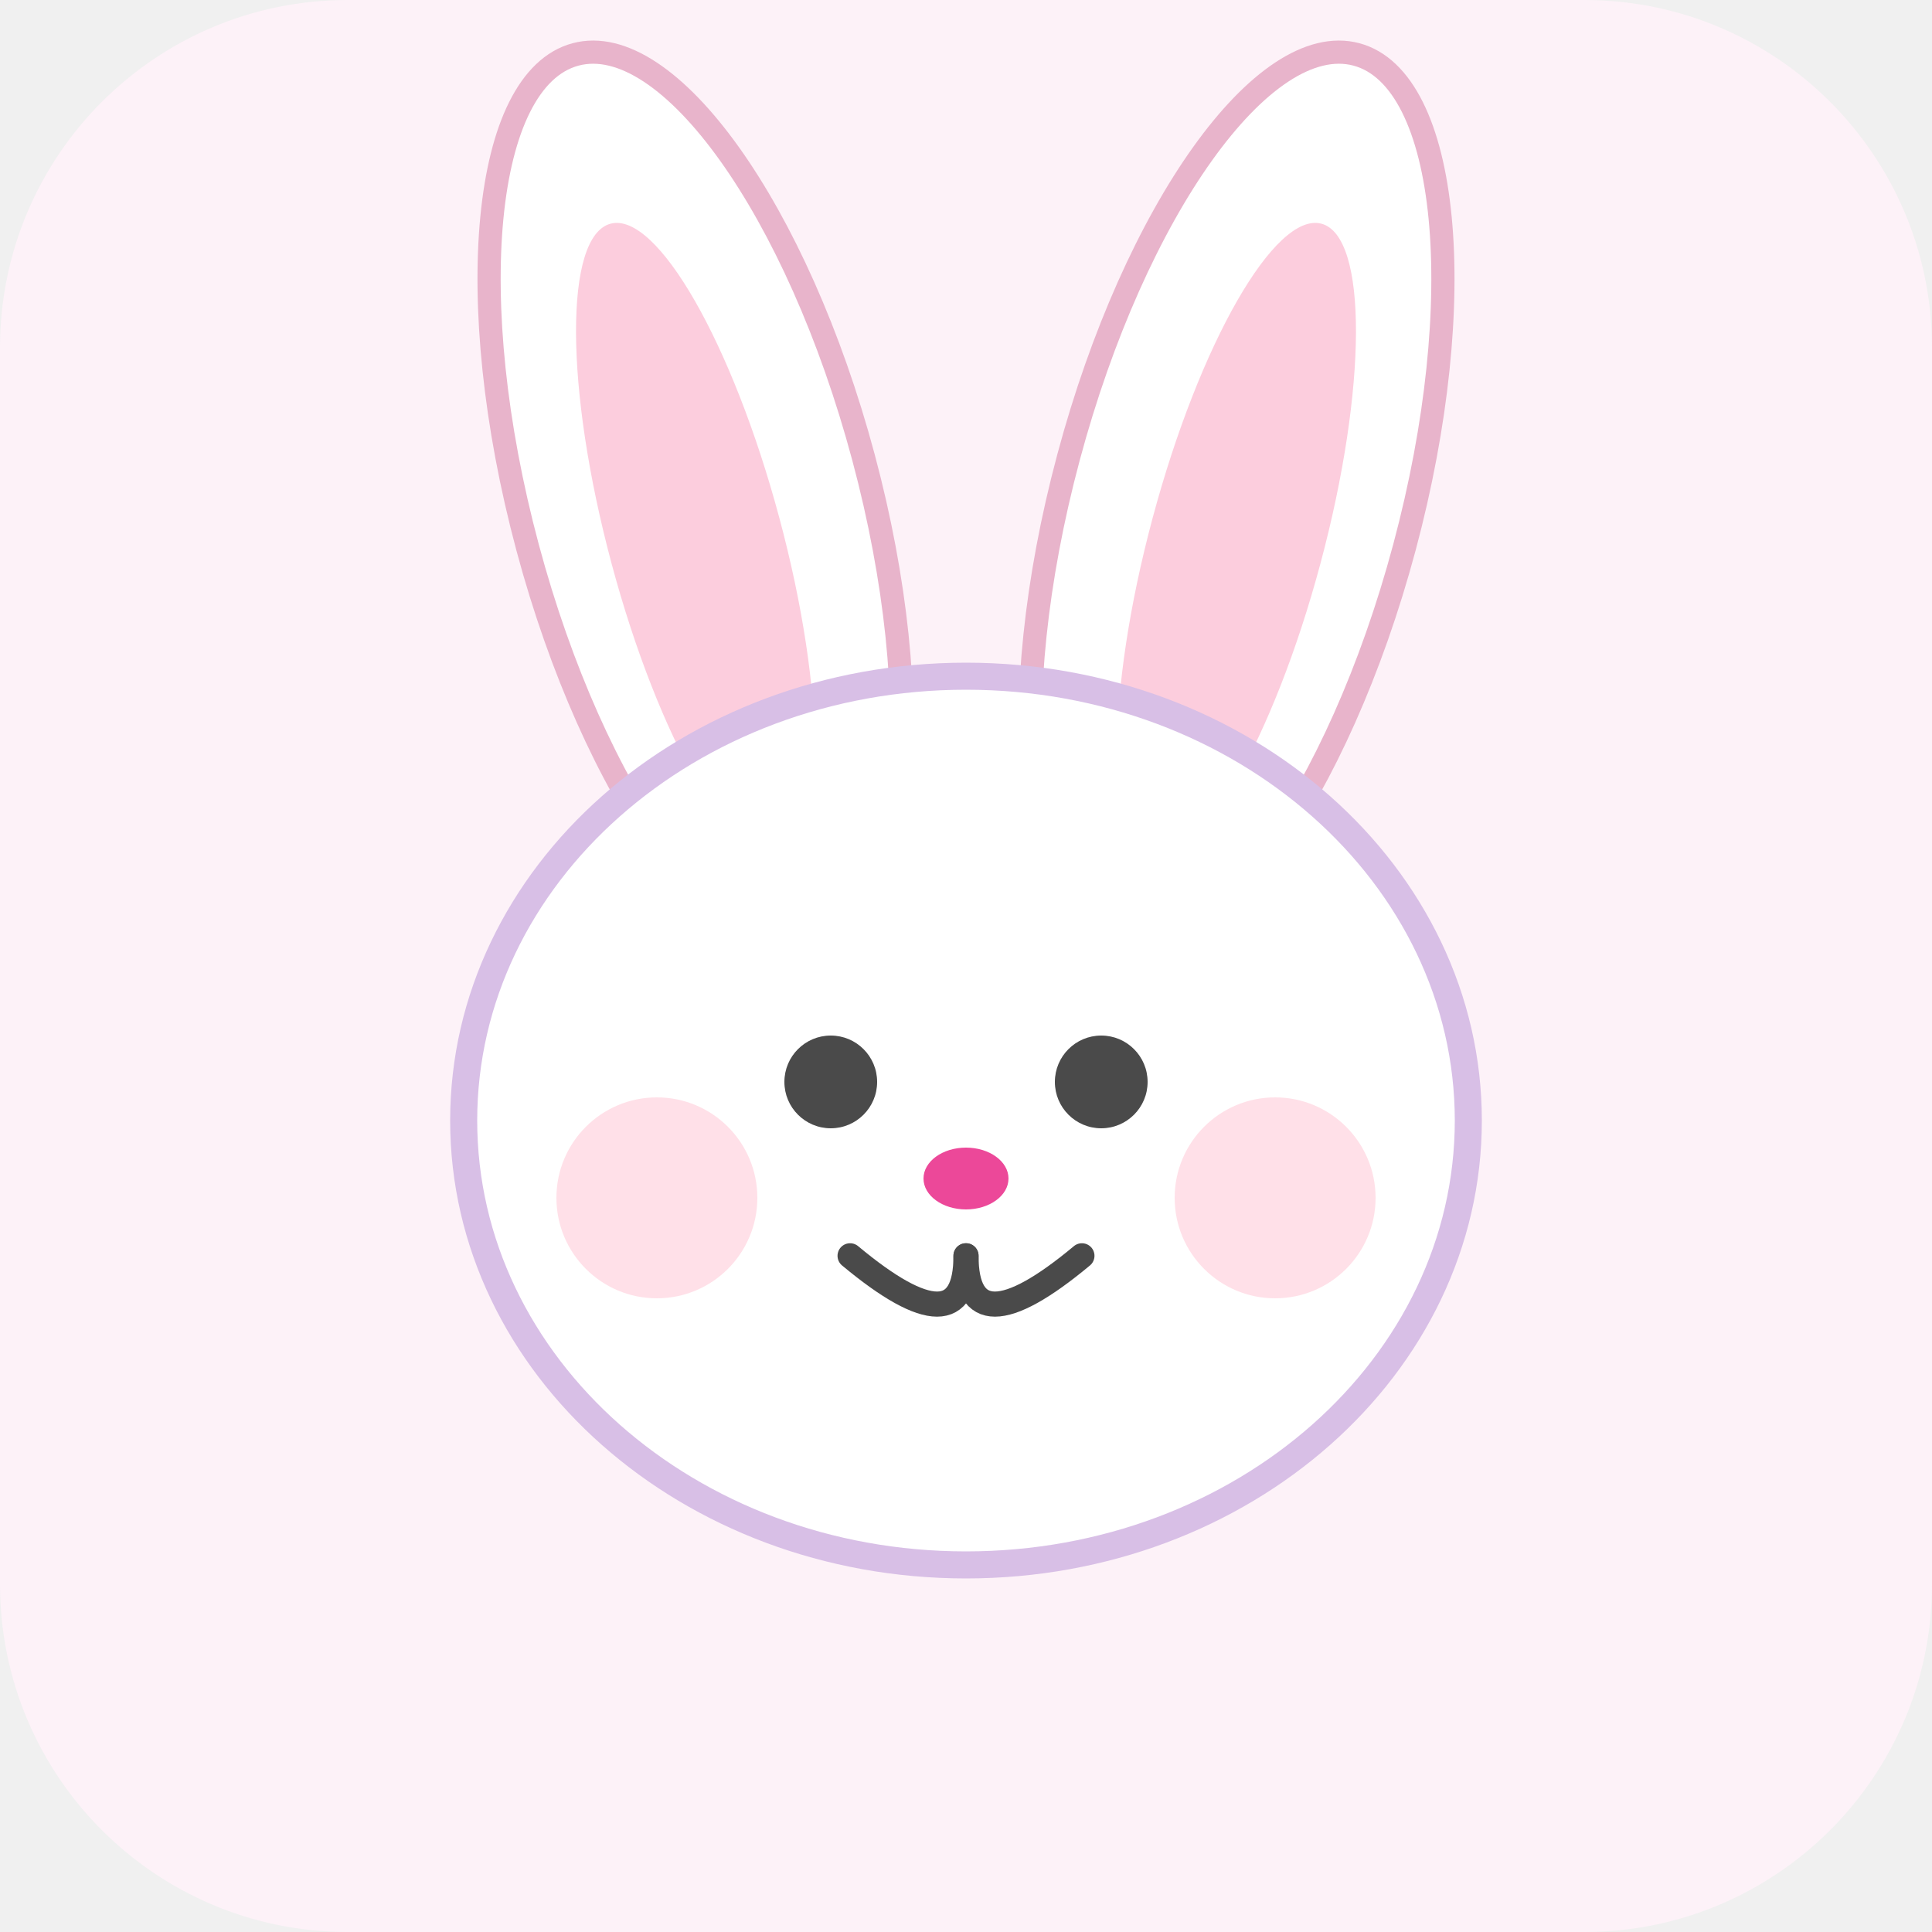
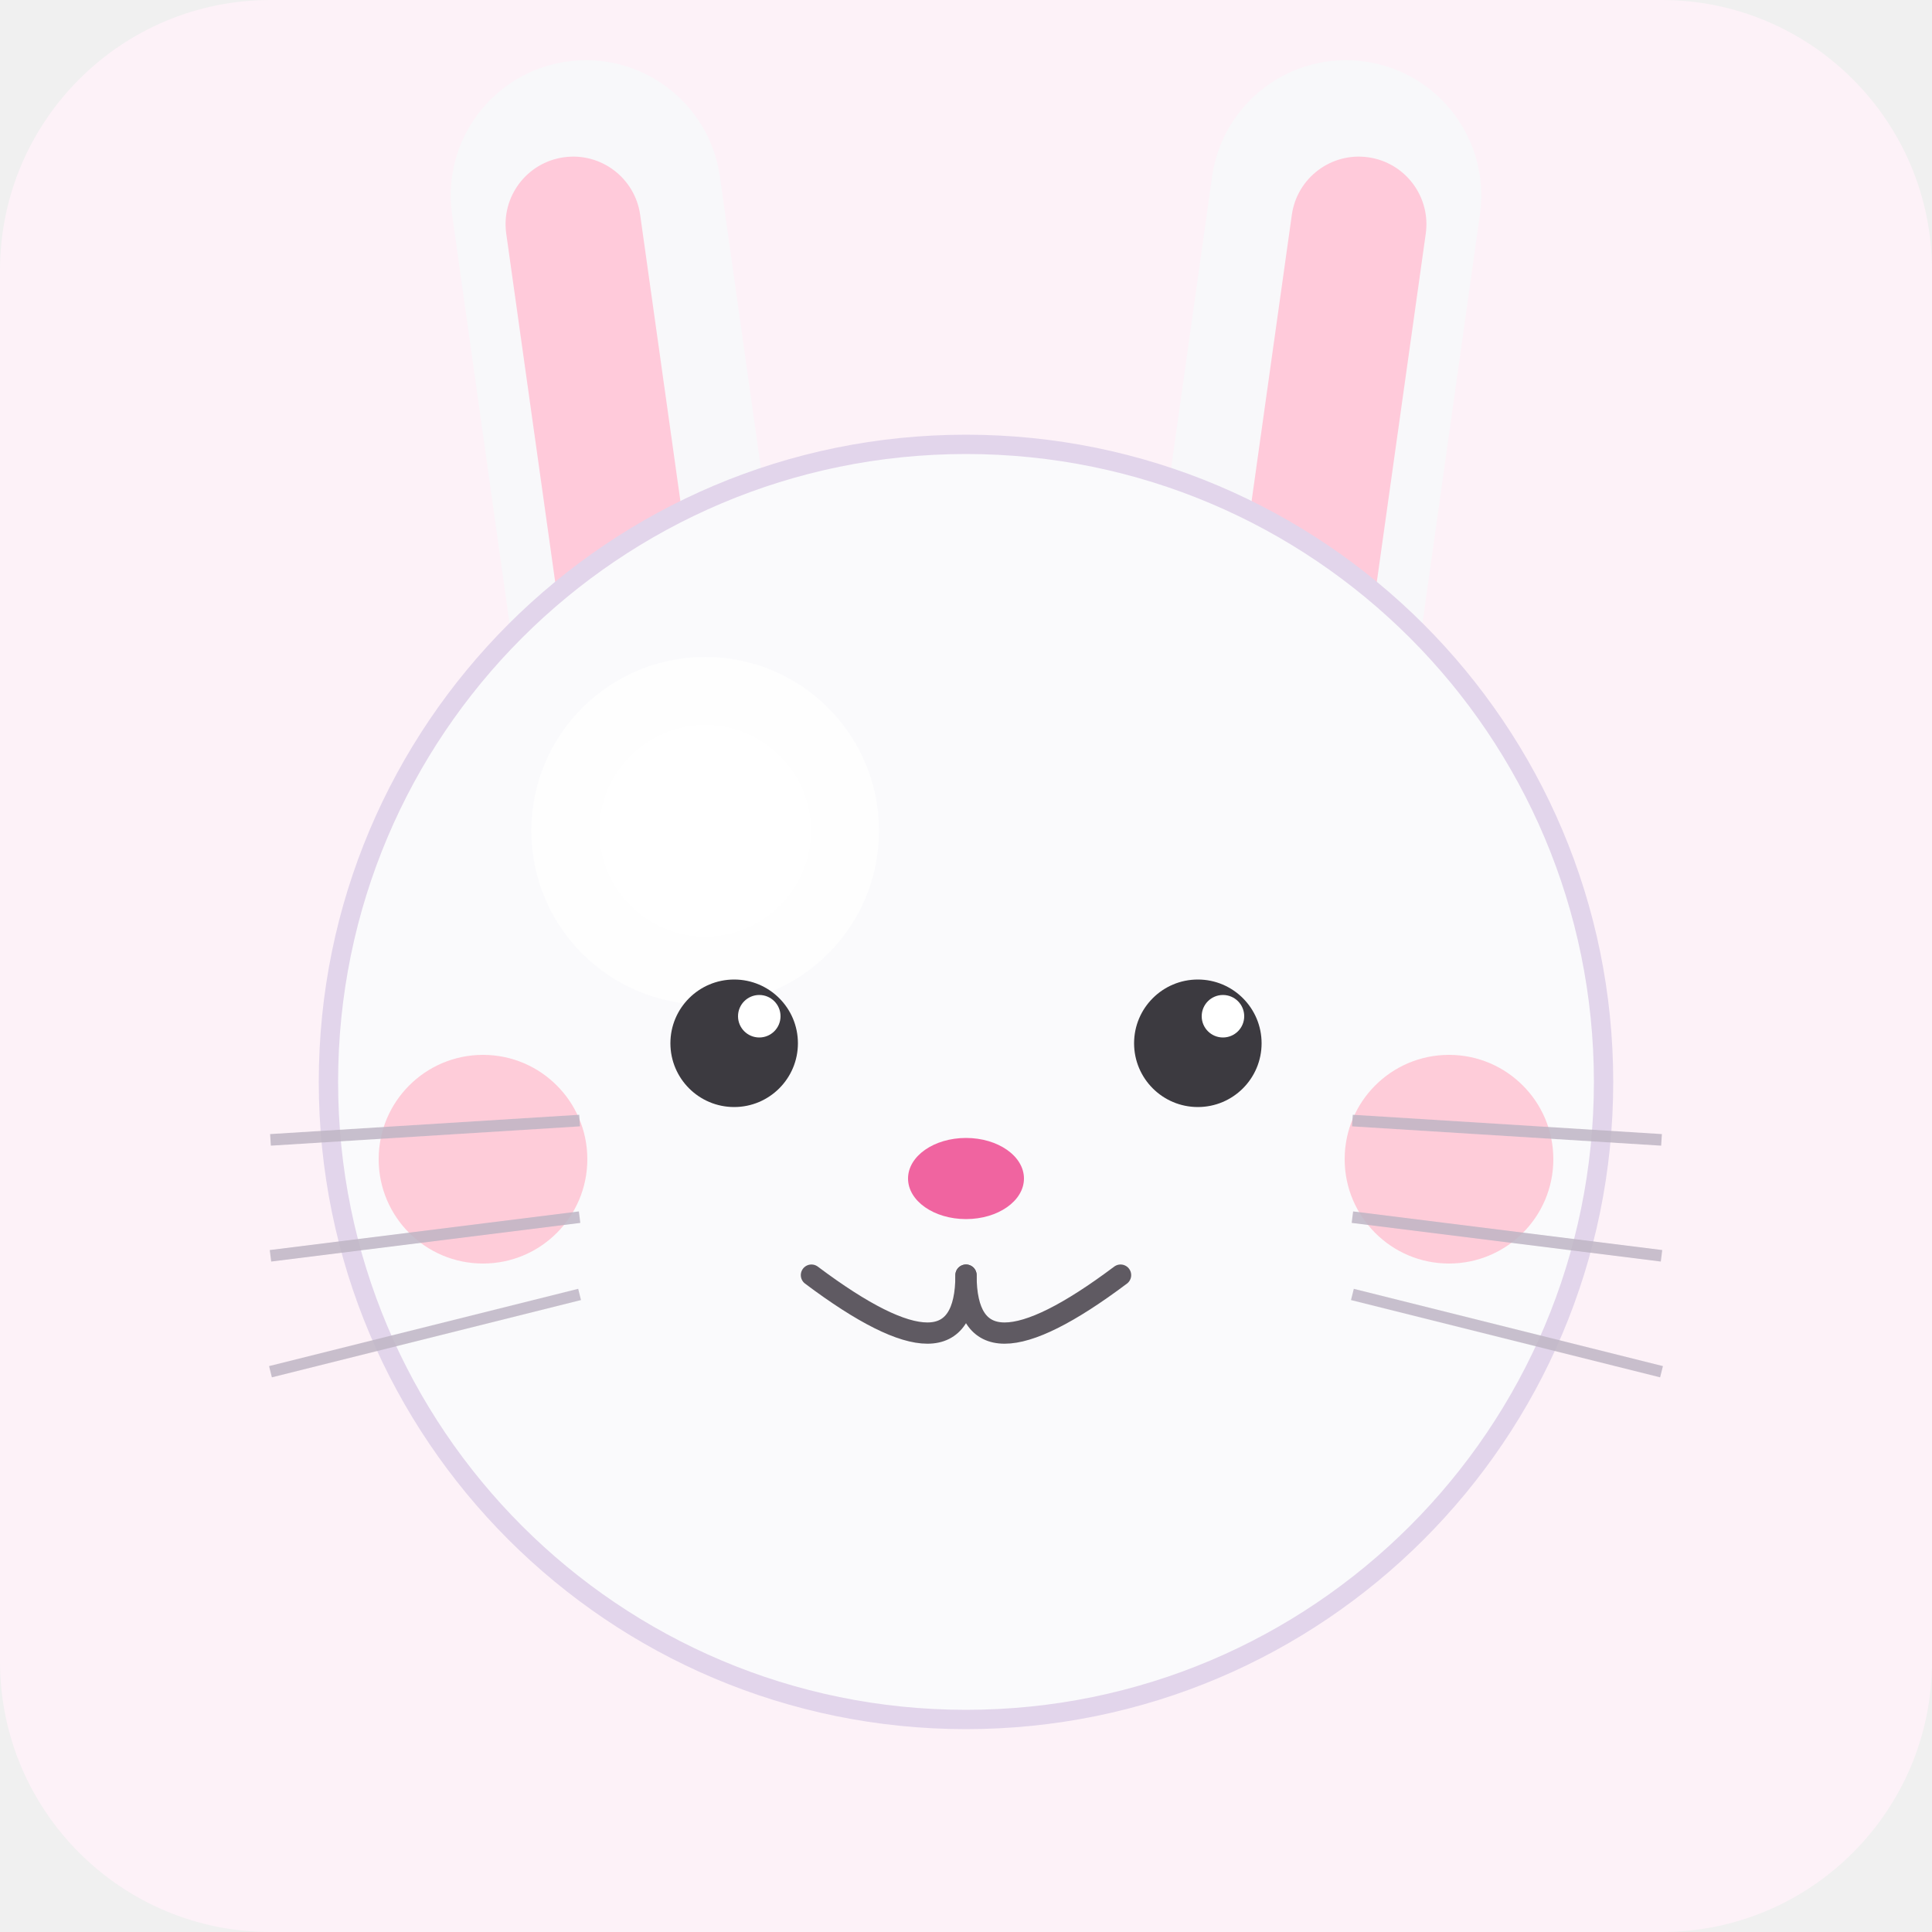
<svg xmlns="http://www.w3.org/2000/svg" viewBox="0 0 100 100">
-   <rect x="0" y="0" width="100" height="100" rx="18" fill="#fdf2f8" />
+   <rect x="0" y="0" width="100" height="100" rx="14" fill="#fdf2f8" />
  <g>
-     <ellipse cx="36" cy="26" rx="9" ry="24" fill="#ffffff" stroke="#e8b4cb" stroke-width="1.2" transform="rotate(-15 36 26)" />
-     <ellipse cx="36" cy="28" rx="4.5" ry="17" fill="#fccddd" transform="rotate(-15 36 28)" />
-     <ellipse cx="64" cy="26" rx="9" ry="24" fill="#ffffff" stroke="#e8b4cb" stroke-width="1.2" transform="rotate(15 64 26)" />
-     <ellipse cx="64" cy="28" rx="4.5" ry="17" fill="#fccddd" transform="rotate(15 64 28)" />
+     <rect x="25" y="3" width="14" height="38" rx="7" fill="#f8f8fa" transform="rotate(-8 32 22)" />
+     <rect x="27.7" y="8" width="7" height="29" rx="3.5" fill="#ffcada" transform="rotate(-8 31.2 22.5)" />
+     <rect x="61" y="3" width="14" height="38" rx="7" fill="#f8f8fa" transform="rotate(8 68 22)" />
+     <rect x="65.3" y="8" width="7" height="29" rx="3.5" fill="#ffcada" transform="rotate(8 68.8 22.5)" />
  </g>
-   <ellipse cx="50" cy="58" rx="26" ry="23" fill="#ffffff" stroke="#d8bfe6" stroke-width="1.4" />
-   <circle cx="34" cy="62" r="5.2" fill="#ffd6e0" opacity="0.75" />
-   <circle cx="66" cy="62" r="5.2" fill="#ffd6e0" opacity="0.75" />
-   <circle cx="43" cy="56" r="2.4" fill="#4a4a4a" />
-   <circle cx="57" cy="56" r="2.4" fill="#4a4a4a" />
-   <ellipse cx="50" cy="61" rx="2.2" ry="1.6" fill="#ec4899" />
-   <path d="M44 65 Q50 70 50 65" stroke="#4a4a4a" stroke-width="1.3" fill="none" stroke-linecap="round" />
-   <path d="M50 65 Q50 70 56 65" stroke="#4a4a4a" stroke-width="1.3" fill="none" stroke-linecap="round" />
+   <circle cx="50" cy="56" r="33" fill="#fafafc" stroke="#e2d5eb" stroke-width="1" />
+   <circle cx="36.5" cy="43" r="9" fill="#ffffff" opacity="0.7" />
+   <circle cx="36.5" cy="43" r="5.5" fill="#ffffff" opacity="0.5" />
+   <circle cx="25" cy="60" r="5.4" fill="#ffc4d2" opacity="0.85" />
+   <circle cx="75" cy="60" r="5.4" fill="#ffc4d2" opacity="0.85" />
+   <circle cx="38" cy="54" r="3.3" fill="#3c3a40" />
+   <circle cx="62" cy="54" r="3.3" fill="#3c3a40" />
+   <circle cx="39.3" cy="52.6" r="1.1" fill="#ffffff" />
+   <circle cx="63.3" cy="52.6" r="1.1" fill="#ffffff" />
+   <ellipse cx="50" cy="61" rx="3" ry="2.1" fill="#f064a0" />
+   <path d="M42 66 Q50 72 50 66" stroke="#5f5a62" stroke-width="1.1" fill="none" stroke-linecap="round" />
+   <path d="M50 66 Q50 72 58 66" stroke="#5f5a62" stroke-width="1.1" fill="none" stroke-linecap="round" />
+   <g stroke="#beb5c4" stroke-width="0.6" opacity="0.85">
+     <line x1="14" y1="59" x2="30" y2="58" />
+     <line x1="14" y1="65" x2="30" y2="63" />
+     <line x1="14" y1="71" x2="30" y2="67" />
+     <line x1="86" y1="59" x2="70" y2="58" />
+     <line x1="86" y1="65" x2="70" y2="63" />
+     <line x1="86" y1="71" x2="70" y2="67" />
+   </g>
</svg>
